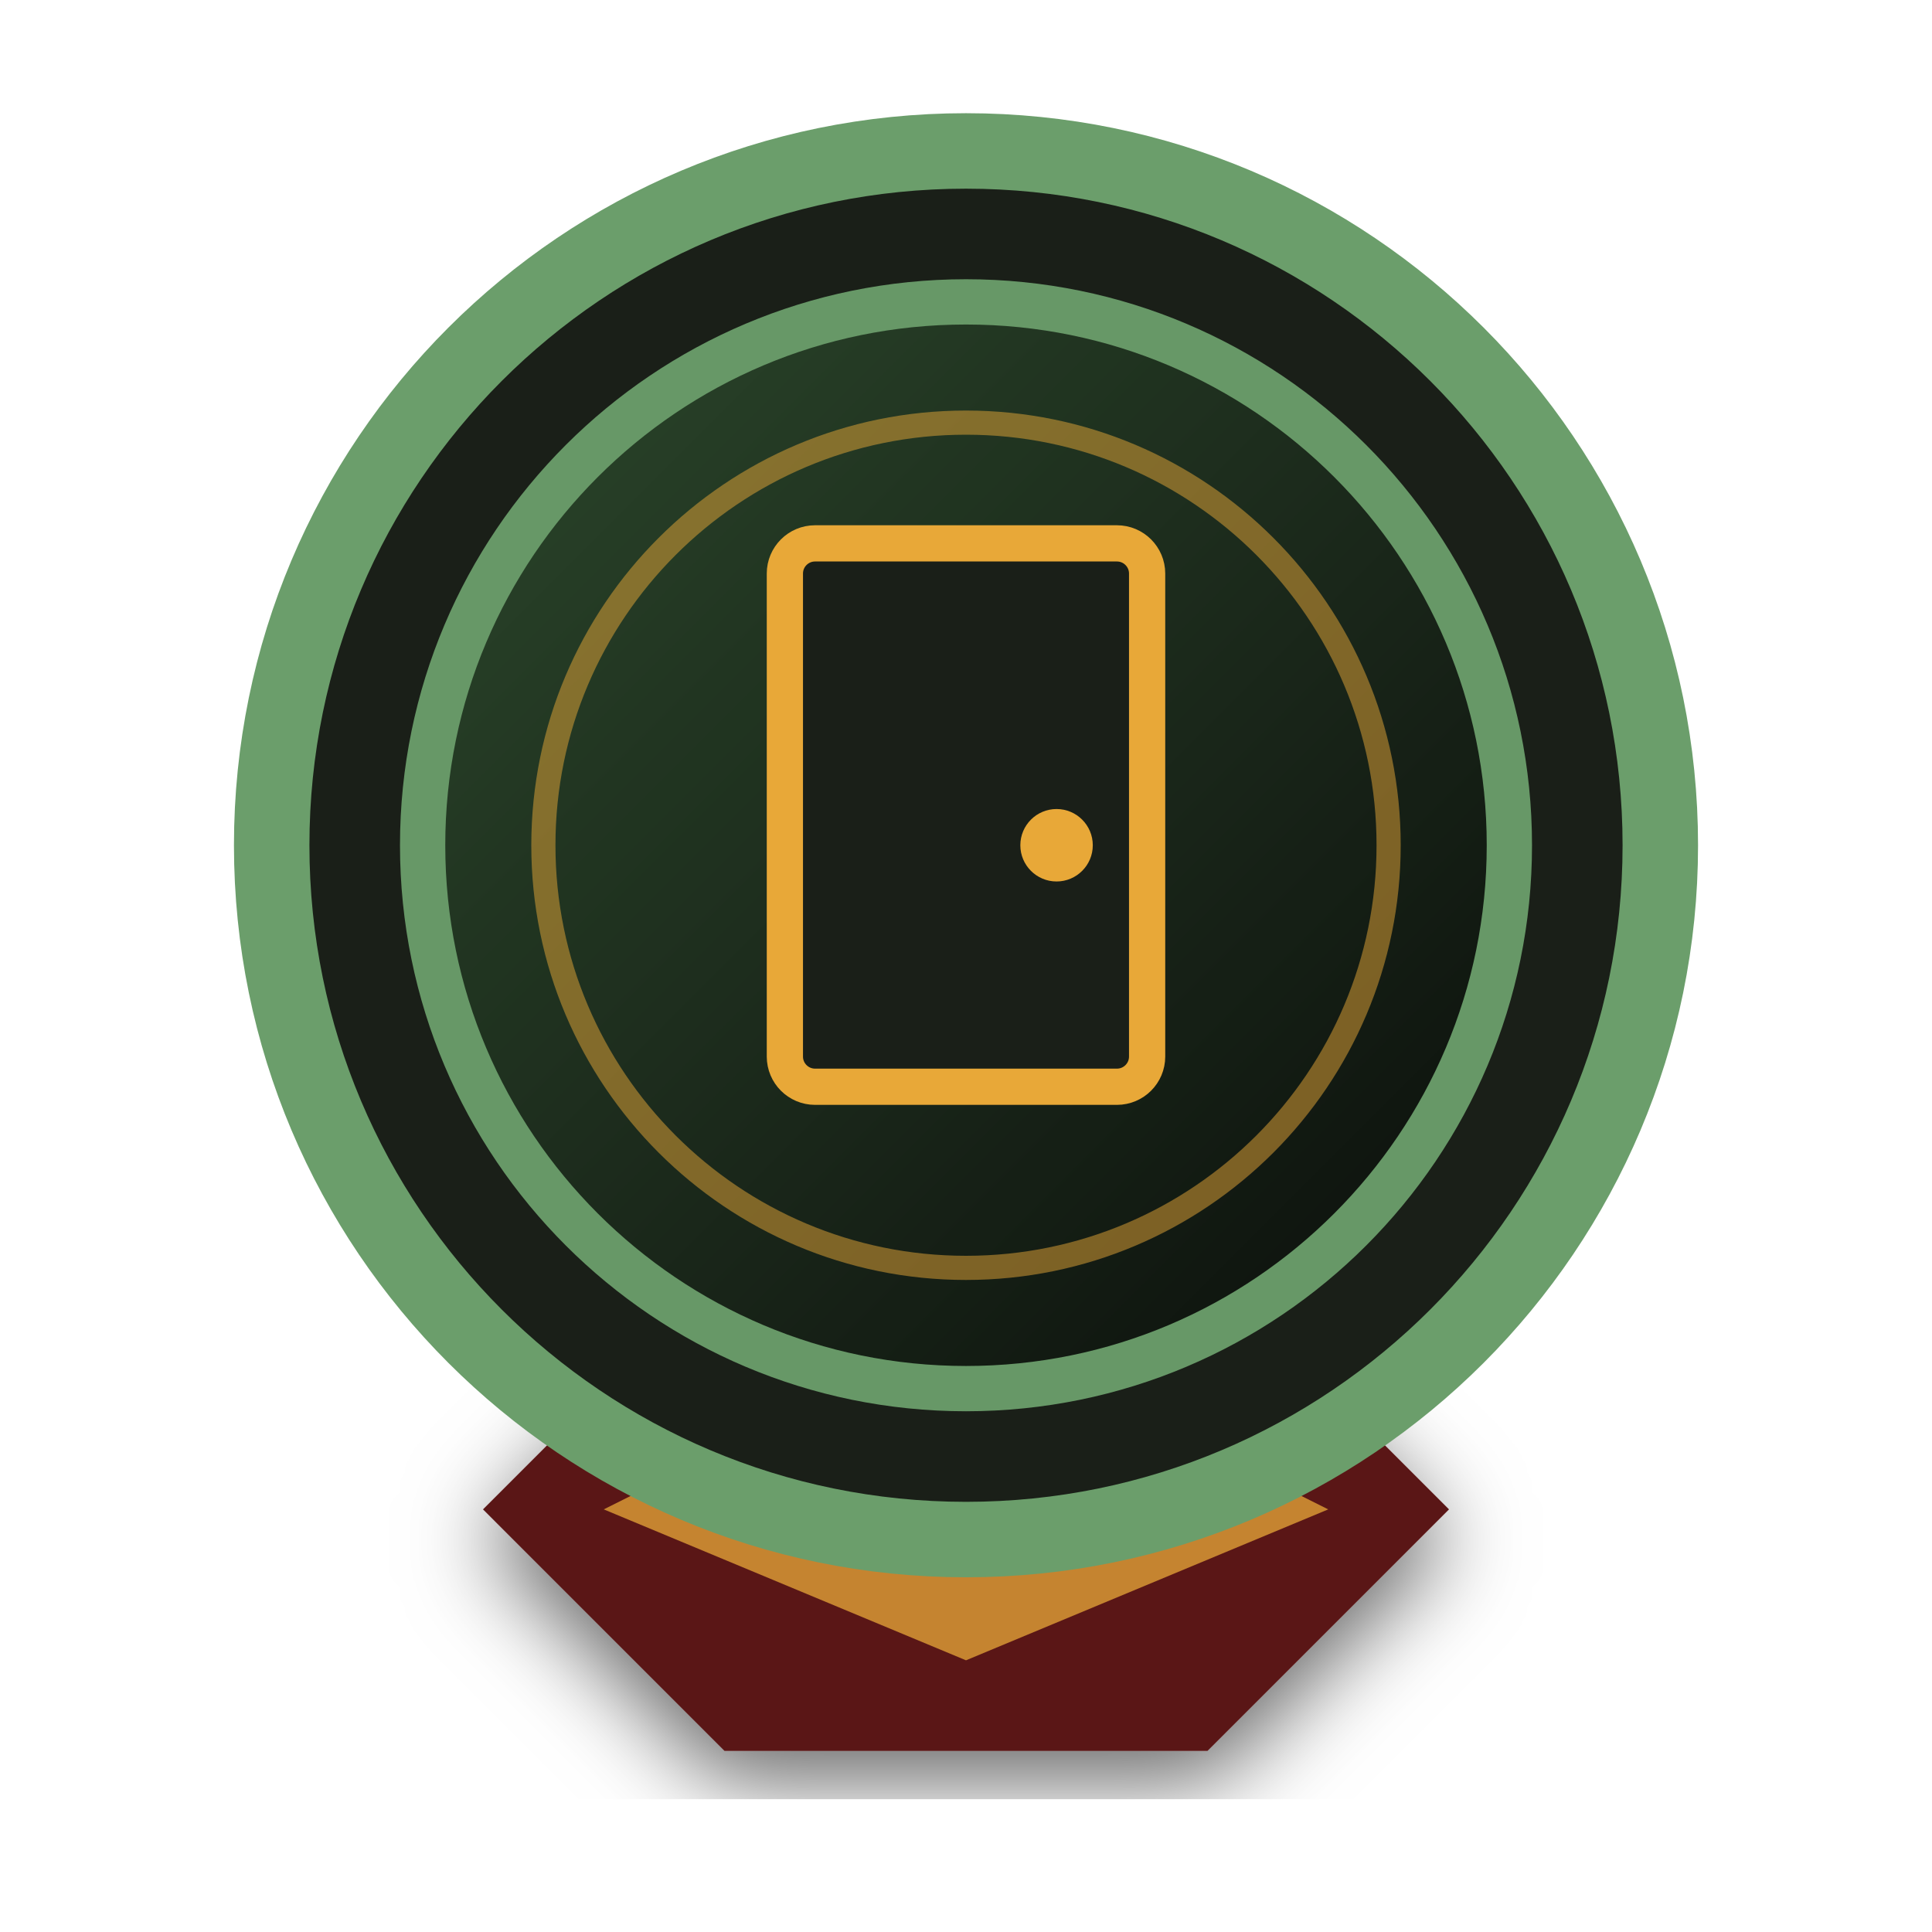
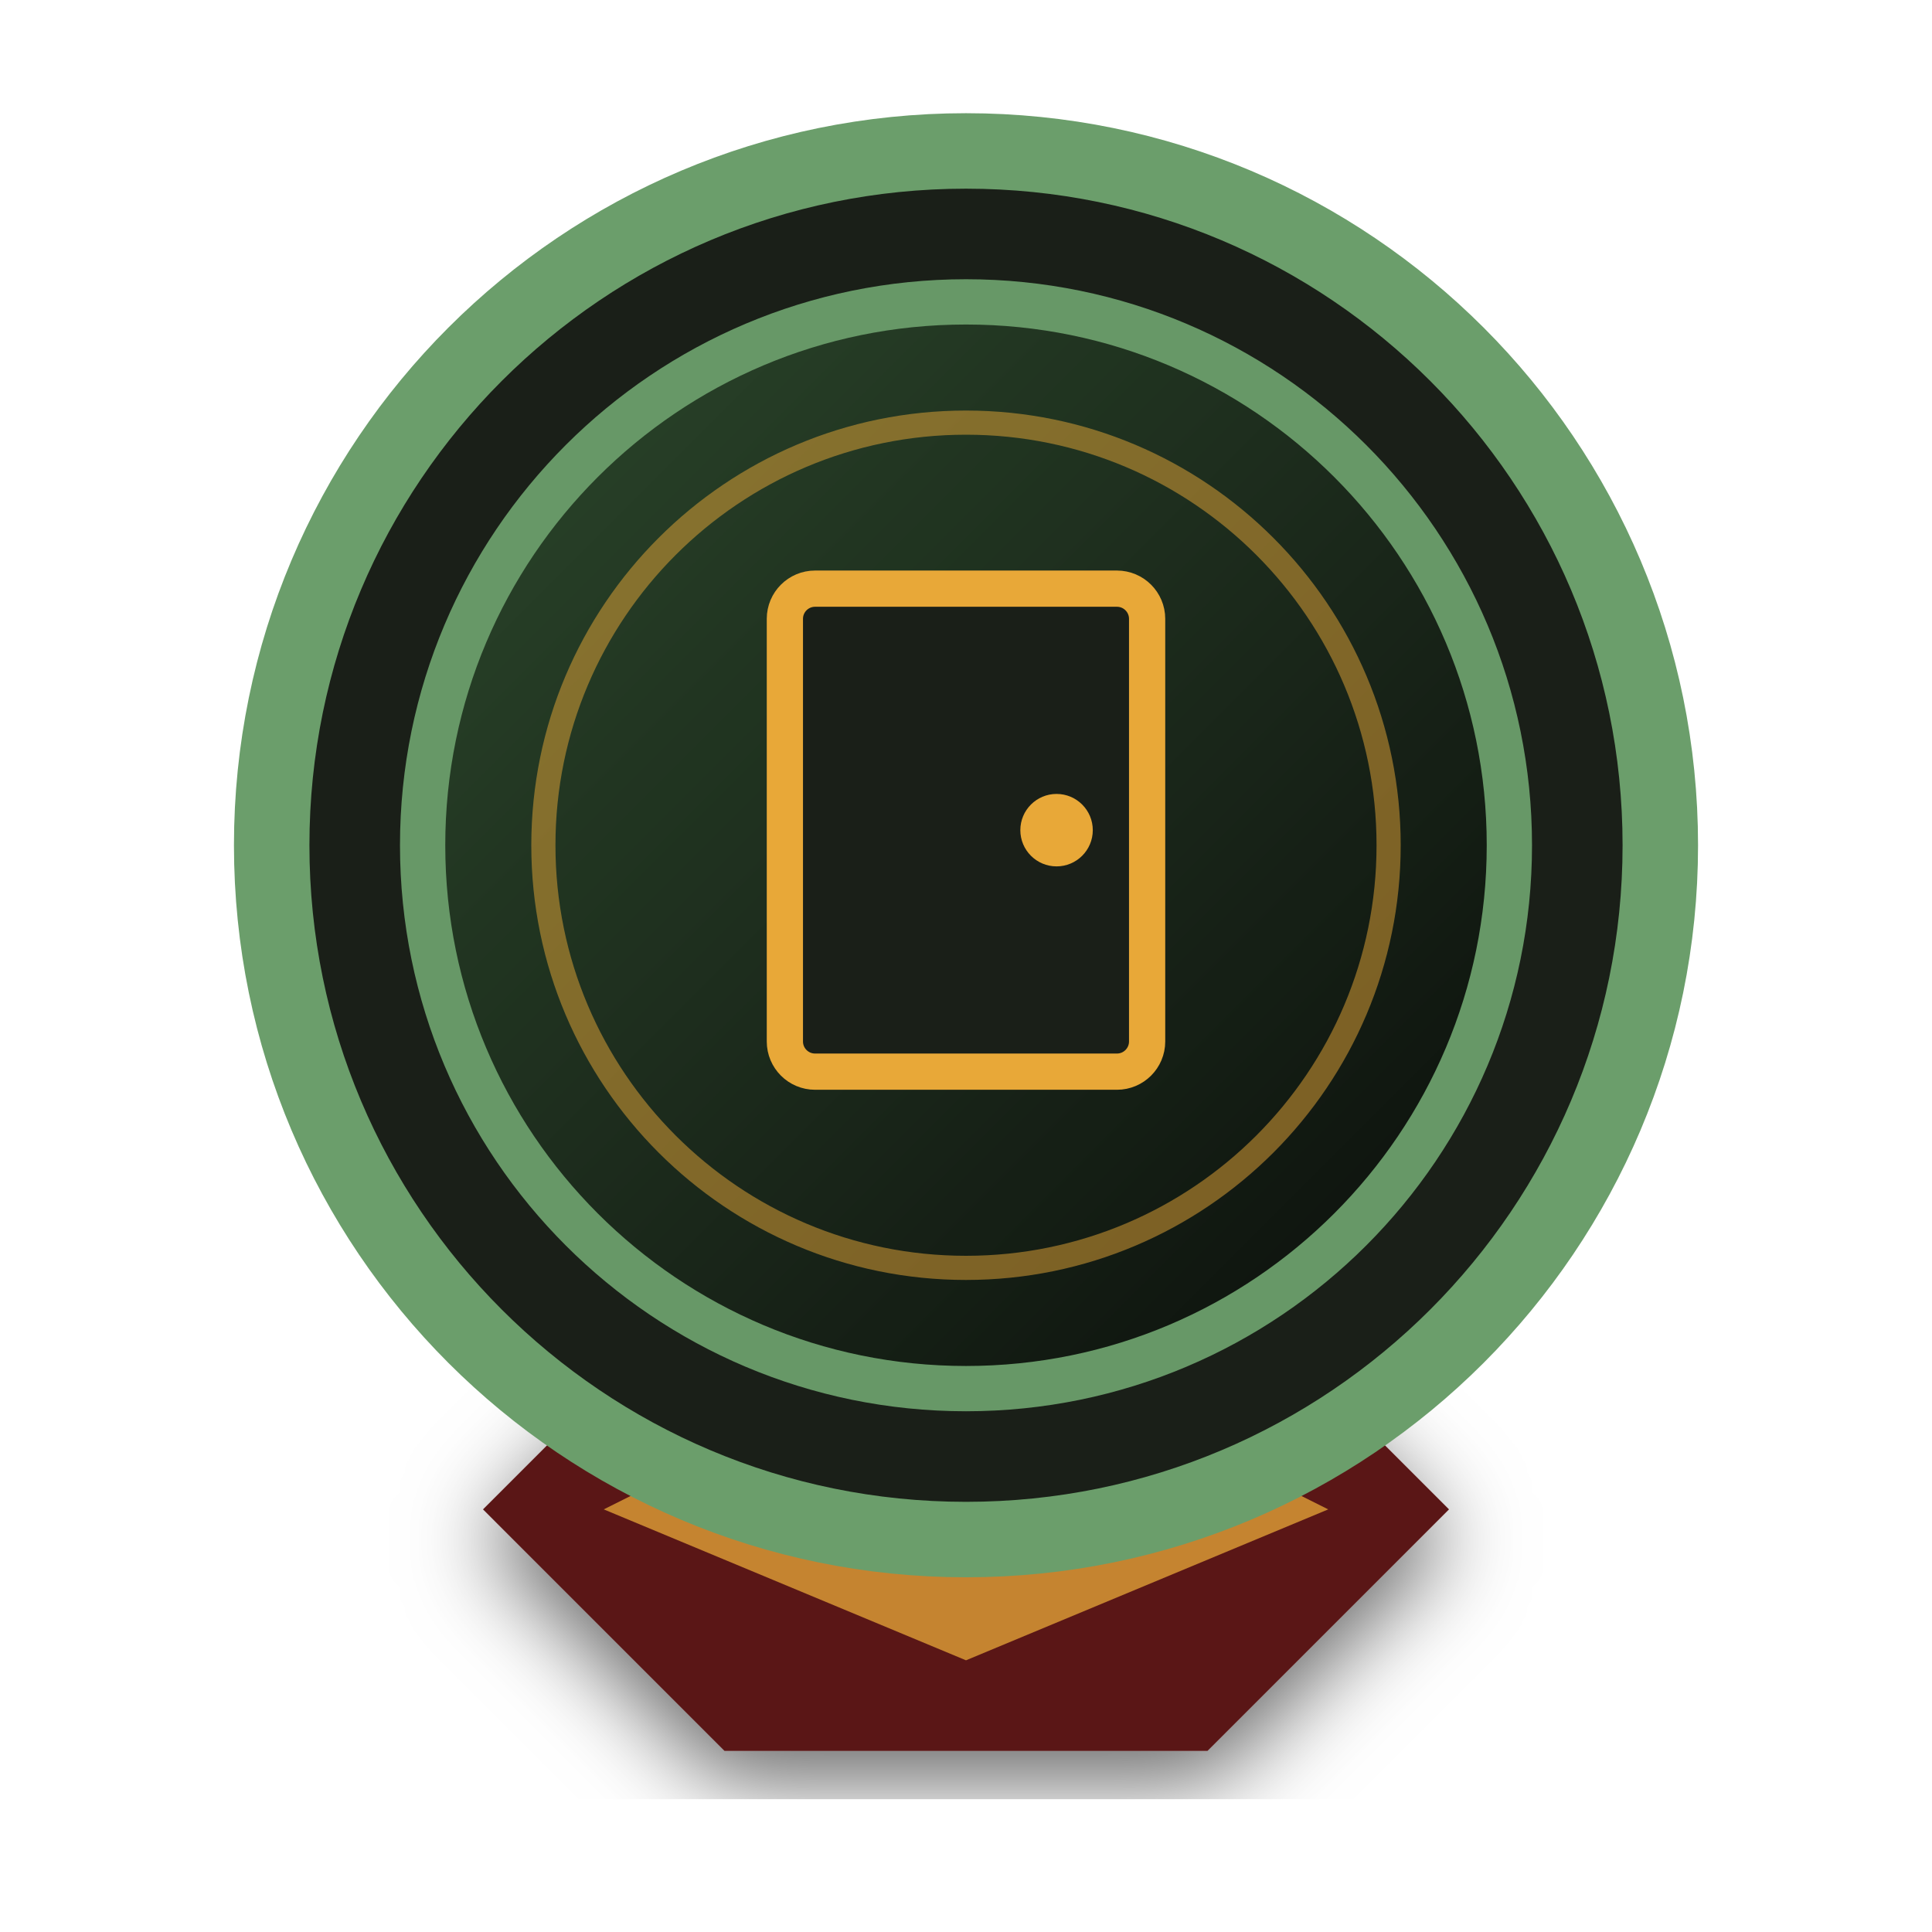
<svg xmlns="http://www.w3.org/2000/svg" viewBox="0 0 64 64" role="img">
  <defs>
-     <linearGradient id="gca02bt" x1="0%" y1="0%" x2="100%" y2="100%">
+     <linearGradient id="ggreendoor" x1="0%" y1="0%" x2="100%" y2="100%">
      <stop offset="0%" stop-color="#2d4a2d" />
      <stop offset="100%" stop-color="#0a0c0a" />
    </linearGradient>
-     <filter id="shgca02bt">
+     <filter id="shggreendoor">
      <feDropShadow dx="0" dy="1" stdDeviation="1.5" flood-color="#000" flood-opacity="0.6" />
    </filter>
  </defs>
-   <path d="M16 50 L24 42 L40 42 L48 50 L40 58 L24 58 Z" fill="#5a1818" filter="url(#shgca02bt)" />
+   <path d="M16 50 L24 42 L40 42 L48 50 L40 58 L24 58 Z" fill="#5a1818" filter="url(#shggreendoor)" />
  <path d="M20 50 L32 44 L44 50 L32 55 Z" fill="#e8a838" opacity="0.75" />
  <circle cx="32" cy="28" r="23" fill="#1a1f18" stroke="#6b9e6b" stroke-width="2.5" />
-   <circle cx="32" cy="28" r="18" fill="url(#gca02bt)" stroke="#6b9e6b" stroke-width="1.5" opacity="0.95" />
+   <circle cx="32" cy="28" r="18" fill="url(#ggreendoor)" stroke="#6b9e6b" stroke-width="1.5" opacity="0.95" />
  <circle cx="32" cy="28" r="14" fill="none" stroke="#e8a838" stroke-width="0.8" opacity="0.5" />
-   <rect x="26" y="18" width="12" height="18" rx="1" fill="#1a1f18" stroke="#e8a838" stroke-width="1.2" />
-   <circle cx="35" cy="28" r="1.2" fill="#e8a838" />
+   <g transform="translate(32, 27.5)">
+     <rect x="-6" y="-8" width="12" height="16" rx="1" fill="#1a1f18" stroke="#e8a838" stroke-width="1.2" />
+     <circle cx="3" cy="0" r="1.2" fill="#e8a838" />
+   </g>
</svg>
